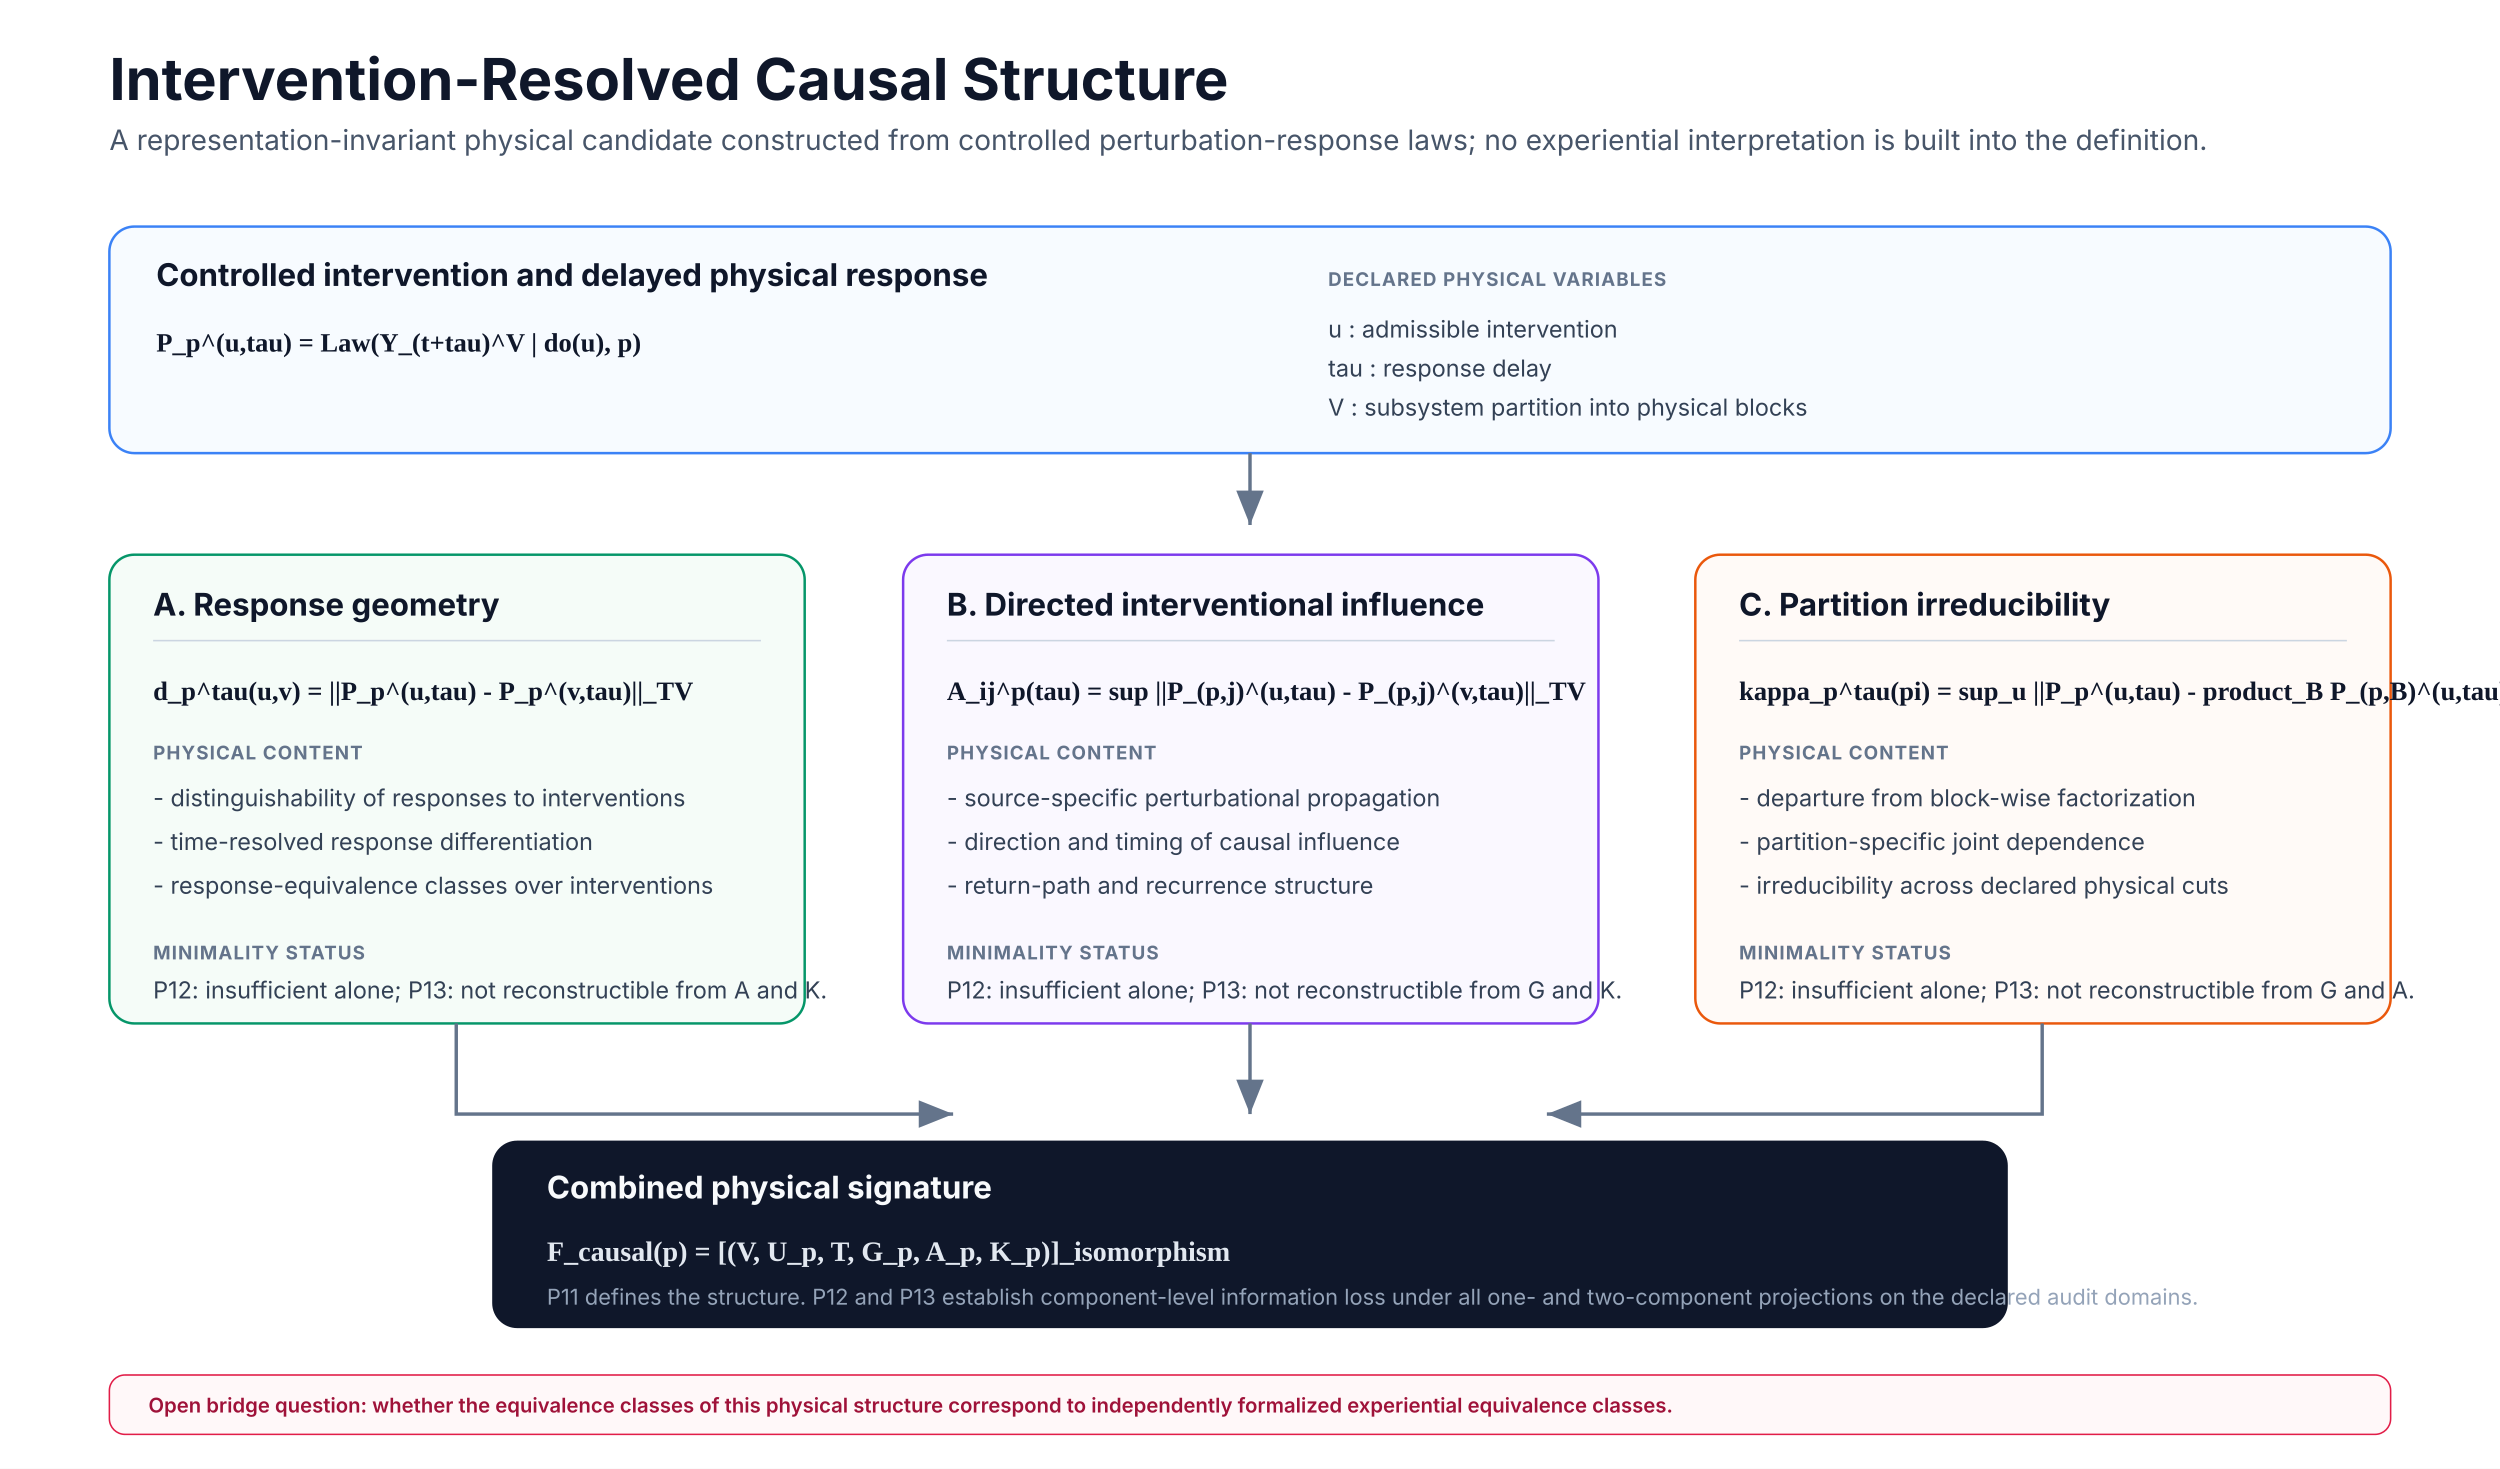
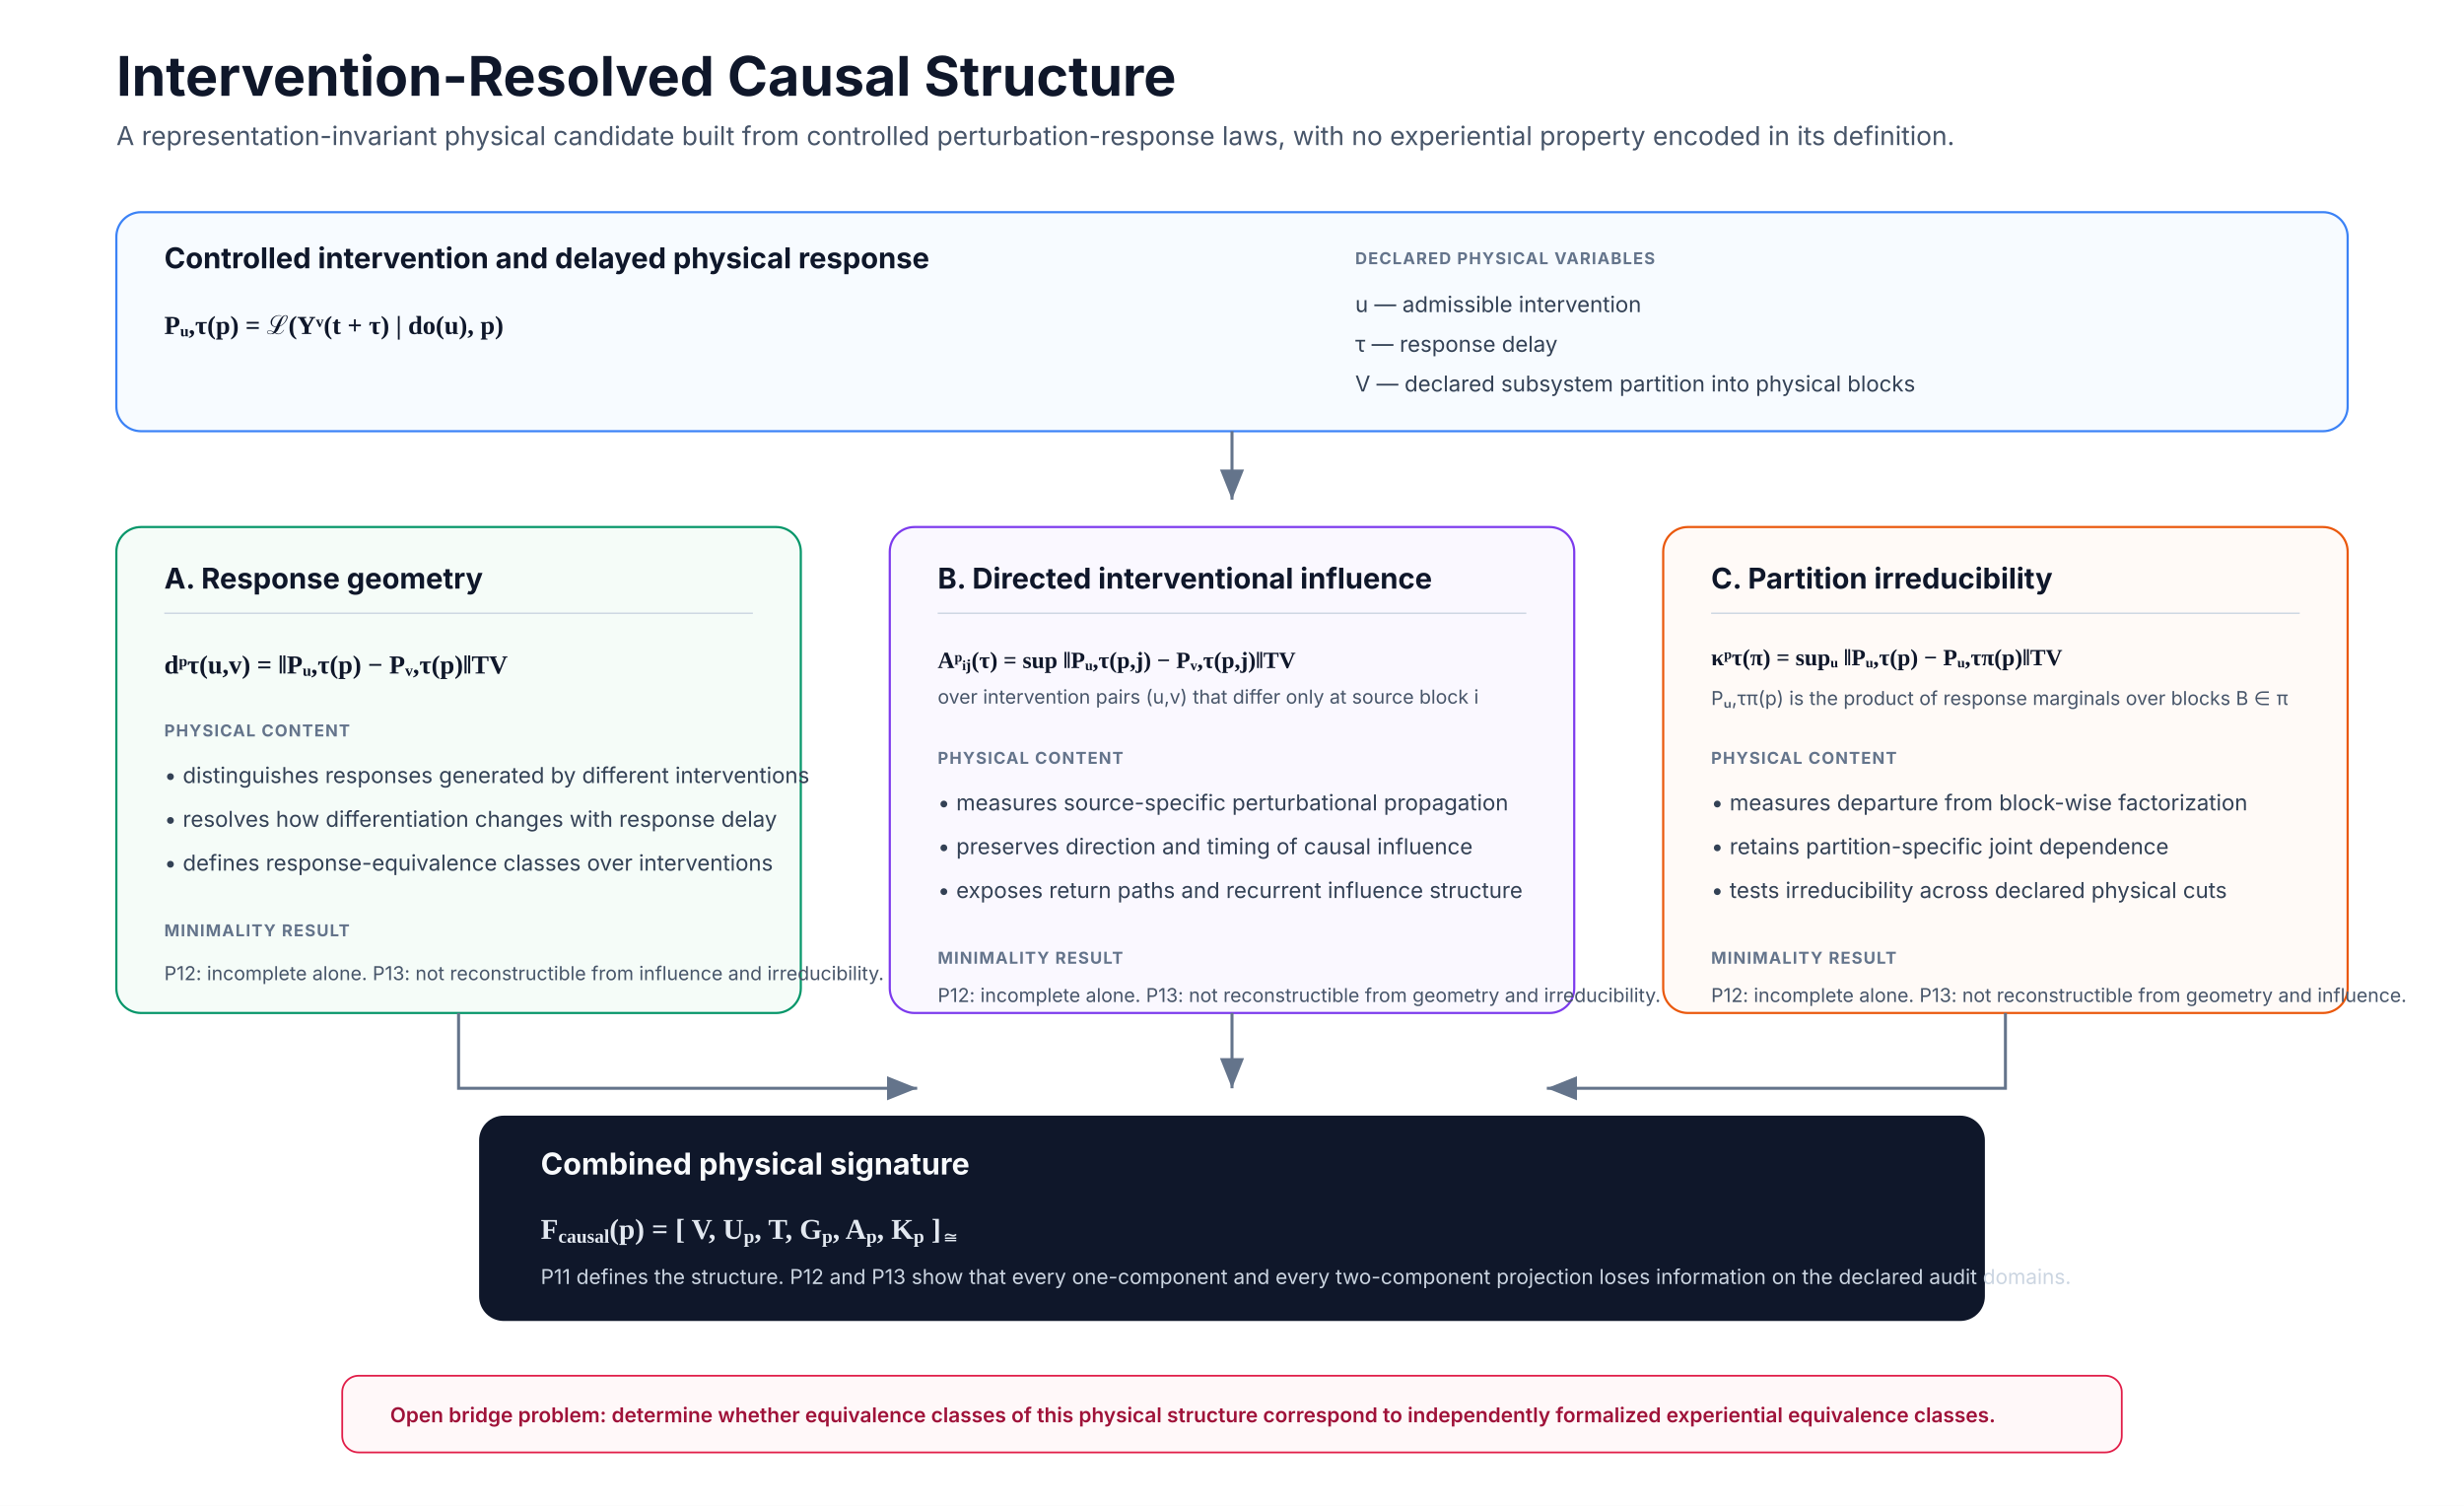
- <svg xmlns="http://www.w3.org/2000/svg" width="1600" height="940" viewBox="0 0 1600 940" role="img" aria-labelledby="title desc">
+ <svg xmlns="http://www.w3.org/2000/svg" width="1800" height="1100" viewBox="0 0 1800 1100" role="img" aria-labelledby="title desc">
  <defs>
    <marker id="arrow" markerWidth="12" markerHeight="12" refX="10" refY="4" orient="auto">
      <path d="M0 0 L0 8 L10 4 z" fill="#64748b" />
    </marker>
    <style>
-       .title{font:700 37px Inter,Segoe UI,Arial,sans-serif;fill:#0f172a}
-       .subtitle{font:400 18px Inter,Segoe UI,Arial,sans-serif;fill:#475569}
-       .head{font:700 20px Inter,Segoe UI,Arial,sans-serif;fill:#0f172a}
-       .body{font:400 15px Inter,Segoe UI,Arial,sans-serif;fill:#334155}
-       .label{font:700 12px Inter,Segoe UI,Arial,sans-serif;letter-spacing:.7px;fill:#64748b}
-       .eq{font:600 17px Georgia,'Times New Roman',serif;fill:#0f172a}
+       .title{font:700 40px Inter,Segoe UI,Arial,sans-serif;fill:#0f172a}
+       .subtitle{font:400 19px Inter,Segoe UI,Arial,sans-serif;fill:#475569}
+       .head{font:700 21px Inter,Segoe UI,Arial,sans-serif;fill:#0f172a}
+       .body{font:400 16px Inter,Segoe UI,Arial,sans-serif;fill:#334155}
+       .small{font:400 14px Inter,Segoe UI,Arial,sans-serif;fill:#475569}
+       .label{font:700 12px Inter,Segoe UI,Arial,sans-serif;letter-spacing:.8px;fill:#64748b}
+       .eq{font:600 19px Georgia,'Times New Roman',serif;fill:#0f172a}
+       .eqsmall{font:600 17px Georgia,'Times New Roman',serif;fill:#0f172a}
      .arrow{stroke:#64748b;stroke-width:2.2;fill:none;marker-end:url(#arrow)}
      .divider{stroke:#cbd5e1;stroke-width:1}
    </style>
  </defs>
-   <rect width="1600" height="940" fill="#ffffff" />
-   <text x="70" y="64" class="title">Intervention-Resolved Causal Structure</text>
-   <text x="70" y="96" class="subtitle">A representation-invariant physical candidate constructed from controlled perturbation-response laws; no experiential interpretation is built into the definition.</text>
-   <rect x="70" y="145" width="1460" height="145" rx="16" fill="#f7fbff" stroke="#3b82f6" stroke-width="1.6" />
-   <text x="100" y="183" class="head">Controlled intervention and delayed physical response</text>
-   <text x="100" y="225" class="eq">P_p^(u,tau) = Law(Y_(t+tau)^V | do(u), p)</text>
-   <text x="850" y="183" class="label">DECLARED PHYSICAL VARIABLES</text>
-   <text x="850" y="216" class="body">u : admissible intervention</text>
-   <text x="850" y="241" class="body">tau : response delay</text>
-   <text x="850" y="266" class="body">V : subsystem partition into physical blocks</text>
-   <path class="arrow" d="M800 290 V336" />
+   <rect width="1800" height="1100" fill="#ffffff" />
+   <text x="85" y="70" class="title">Intervention-Resolved Causal Structure</text>
+   <text x="85" y="106" class="subtitle">A representation-invariant physical candidate built from controlled perturbation-response laws, with no experiential property encoded in its definition.</text>
+   <rect x="85" y="155" width="1630" height="160" rx="18" fill="#f7fbff" stroke="#3b82f6" stroke-width="1.6" />
+   <text x="120" y="196" class="head">Controlled intervention and delayed physical response</text>
+   <text x="120" y="244" class="eq">Pᵤ,τ(p) = ℒ(Yᵛ(t + τ) | do(u), p)</text>
+   <text x="990" y="193" class="label">DECLARED PHYSICAL VARIABLES</text>
+   <text x="990" y="228" class="body">u  — admissible intervention</text>
+   <text x="990" y="257" class="body">τ  — response delay</text>
+   <text x="990" y="286" class="body">V  — declared subsystem partition into physical blocks</text>
+   <path class="arrow" d="M900 315 V365" />
  <g>
-     <rect x="70" y="355" width="445" height="300" rx="16" fill="#f5fcf8" stroke="#059669" stroke-width="1.6" />
-     <text x="98" y="394" class="head">A. Response geometry</text>
-     <line x1="98" y1="410" x2="487" y2="410" class="divider" />
-     <text x="98" y="448" class="eq">d_p^tau(u,v) = ||P_p^(u,tau) - P_p^(v,tau)||_TV</text>
-     <text x="98" y="486" class="label">PHYSICAL CONTENT</text>
-     <text x="98" y="516" class="body">- distinguishability of responses to interventions</text>
-     <text x="98" y="544" class="body">- time-resolved response differentiation</text>
-     <text x="98" y="572" class="body">- response-equivalence classes over interventions</text>
-     <text x="98" y="614" class="label">MINIMALITY STATUS</text>
-     <text x="98" y="639" class="body">P12: insufficient alone; P13: not reconstructible from A and K.</text>
+     <rect x="85" y="385" width="500" height="355" rx="18" fill="#f5fcf8" stroke="#059669" stroke-width="1.6" />
+     <text x="120" y="430" class="head">A. Response geometry</text>
+     <line x1="120" y1="448" x2="550" y2="448" class="divider" />
+     <text x="120" y="492" class="eq">dᵖτ(u,v) = ‖Pᵤ,τ(p) − Pᵥ,τ(p)‖TV</text>
+     <text x="120" y="538" class="label">PHYSICAL CONTENT</text>
+     <text x="120" y="572" class="body">• distinguishes responses generated by different interventions</text>
+     <text x="120" y="604" class="body">• resolves how differentiation changes with response delay</text>
+     <text x="120" y="636" class="body">• defines response-equivalence classes over interventions</text>
+     <text x="120" y="684" class="label">MINIMALITY RESULT</text>
+     <text x="120" y="716" class="small">P12: incomplete alone.  P13: not reconstructible from influence and irreducibility.</text>
  </g>
  <g>
-     <rect x="578" y="355" width="445" height="300" rx="16" fill="#faf8ff" stroke="#7c3aed" stroke-width="1.6" />
-     <text x="606" y="394" class="head">B. Directed interventional influence</text>
-     <line x1="606" y1="410" x2="995" y2="410" class="divider" />
-     <text x="606" y="448" class="eq">A_ij^p(tau) = sup ||P_(p,j)^(u,tau) - P_(p,j)^(v,tau)||_TV</text>
-     <text x="606" y="486" class="label">PHYSICAL CONTENT</text>
-     <text x="606" y="516" class="body">- source-specific perturbational propagation</text>
-     <text x="606" y="544" class="body">- direction and timing of causal influence</text>
-     <text x="606" y="572" class="body">- return-path and recurrence structure</text>
-     <text x="606" y="614" class="label">MINIMALITY STATUS</text>
-     <text x="606" y="639" class="body">P12: insufficient alone; P13: not reconstructible from G and K.</text>
+     <rect x="650" y="385" width="500" height="355" rx="18" fill="#faf8ff" stroke="#7c3aed" stroke-width="1.6" />
+     <text x="685" y="430" class="head">B. Directed interventional influence</text>
+     <line x1="685" y1="448" x2="1115" y2="448" class="divider" />
+     <text x="685" y="488" class="eqsmall">Aᵖᵢⱼ(τ) = sup  ‖Pᵤ,τ(p,j) − Pᵥ,τ(p,j)‖TV</text>
+     <text x="685" y="514" class="small">over intervention pairs (u,v) that differ only at source block i</text>
+     <text x="685" y="558" class="label">PHYSICAL CONTENT</text>
+     <text x="685" y="592" class="body">• measures source-specific perturbational propagation</text>
+     <text x="685" y="624" class="body">• preserves direction and timing of causal influence</text>
+     <text x="685" y="656" class="body">• exposes return paths and recurrent influence structure</text>
+     <text x="685" y="704" class="label">MINIMALITY RESULT</text>
+     <text x="685" y="716" class="small" />
+     <text x="685" y="732" class="small">P12: incomplete alone.  P13: not reconstructible from geometry and irreducibility.</text>
  </g>
  <g>
-     <rect x="1085" y="355" width="445" height="300" rx="16" fill="#fffaf7" stroke="#ea580c" stroke-width="1.6" />
-     <text x="1113" y="394" class="head">C. Partition irreducibility</text>
-     <line x1="1113" y1="410" x2="1502" y2="410" class="divider" />
-     <text x="1113" y="448" class="eq">kappa_p^tau(pi) = sup_u ||P_p^(u,tau) - product_B P_(p,B)^(u,tau)||_TV</text>
-     <text x="1113" y="486" class="label">PHYSICAL CONTENT</text>
-     <text x="1113" y="516" class="body">- departure from block-wise factorization</text>
-     <text x="1113" y="544" class="body">- partition-specific joint dependence</text>
-     <text x="1113" y="572" class="body">- irreducibility across declared physical cuts</text>
-     <text x="1113" y="614" class="label">MINIMALITY STATUS</text>
-     <text x="1113" y="639" class="body">P12: insufficient alone; P13: not reconstructible from G and A.</text>
+     <rect x="1215" y="385" width="500" height="355" rx="18" fill="#fffaf7" stroke="#ea580c" stroke-width="1.6" />
+     <text x="1250" y="430" class="head">C. Partition irreducibility</text>
+     <line x1="1250" y1="448" x2="1680" y2="448" class="divider" />
+     <text x="1250" y="486" class="eqsmall">κᵖτ(π) = supᵤ ‖Pᵤ,τ(p) − Pᵤ,τπ(p)‖TV</text>
+     <text x="1250" y="515" class="small">Pᵤ,τπ(p) is the product of response marginals over blocks B ∈ π</text>
+     <text x="1250" y="558" class="label">PHYSICAL CONTENT</text>
+     <text x="1250" y="592" class="body">• measures departure from block-wise factorization</text>
+     <text x="1250" y="624" class="body">• retains partition-specific joint dependence</text>
+     <text x="1250" y="656" class="body">• tests irreducibility across declared physical cuts</text>
+     <text x="1250" y="704" class="label">MINIMALITY RESULT</text>
+     <text x="1250" y="732" class="small">P12: incomplete alone.  P13: not reconstructible from geometry and influence.</text>
  </g>
-   <path class="arrow" d="M292 655 V713 H610" />
-   <path class="arrow" d="M800 655 V713" />
-   <path class="arrow" d="M1307 655 V713 H990" />
-   <rect x="315" y="730" width="970" height="120" rx="16" fill="#0f172a" />
-   <text x="350" y="767" style="font:700 20px Inter,Segoe UI,Arial,sans-serif;fill:#f8fafc">Combined physical signature</text>
-   <text x="350" y="807" style="font:600 18px Georgia,'Times New Roman',serif;fill:#e2e8f0">F_causal(p) = [(V, U_p, T, G_p, A_p, K_p)]_isomorphism</text>
-   <text x="350" y="835" style="font:400 14px Inter,Segoe UI,Arial,sans-serif;fill:#94a3b8">P11 defines the structure. P12 and P13 establish component-level information loss under all one- and two-component projections on the declared audit domains.</text>
-   <rect x="70" y="880" width="1460" height="38" rx="10" fill="#fff8f9" stroke="#e11d48" />
-   <text x="95" y="904" style="font:600 13px Inter,Segoe UI,Arial,sans-serif;fill:#9f1239">Open bridge question: whether the equivalence classes of this physical structure correspond to independently formalized experiential equivalence classes.</text>
+   <path class="arrow" d="M335 740 V795 H670" />
+   <path class="arrow" d="M900 740 V795" />
+   <path class="arrow" d="M1465 740 V795 H1130" />
+   <rect x="350" y="815" width="1100" height="150" rx="18" fill="#0f172a" />
+   <text x="395" y="858" style="font:700 22px Inter,Segoe UI,Arial,sans-serif;fill:#f8fafc">Combined physical signature</text>
+   <text x="395" y="905" style="font:600 21px Georgia,'Times New Roman',serif;fill:#e2e8f0">F<tspan baseline-shift="sub" font-size="14">causal</tspan>(p) = [ V, U<tspan baseline-shift="sub" font-size="14">p</tspan>, T, G<tspan baseline-shift="sub" font-size="14">p</tspan>, A<tspan baseline-shift="sub" font-size="14">p</tspan>, K<tspan baseline-shift="sub" font-size="14">p</tspan> ]<tspan baseline-shift="sub" font-size="14">≅</tspan>
+   </text>
+   <text x="395" y="938" style="font:400 15px Inter,Segoe UI,Arial,sans-serif;fill:#cbd5e1">P11 defines the structure. P12 and P13 show that every one-component and every two-component projection loses information on the declared audit domains.</text>
+   <rect x="250" y="1005" width="1300" height="56" rx="12" fill="#fff8f9" stroke="#e11d48" stroke-width="1.3" />
+   <text x="285" y="1039" style="font:600 15px Inter,Segoe UI,Arial,sans-serif;fill:#9f1239">Open bridge problem: determine whether equivalence classes of this physical structure correspond to independently formalized experiential equivalence classes.</text>
</svg>
